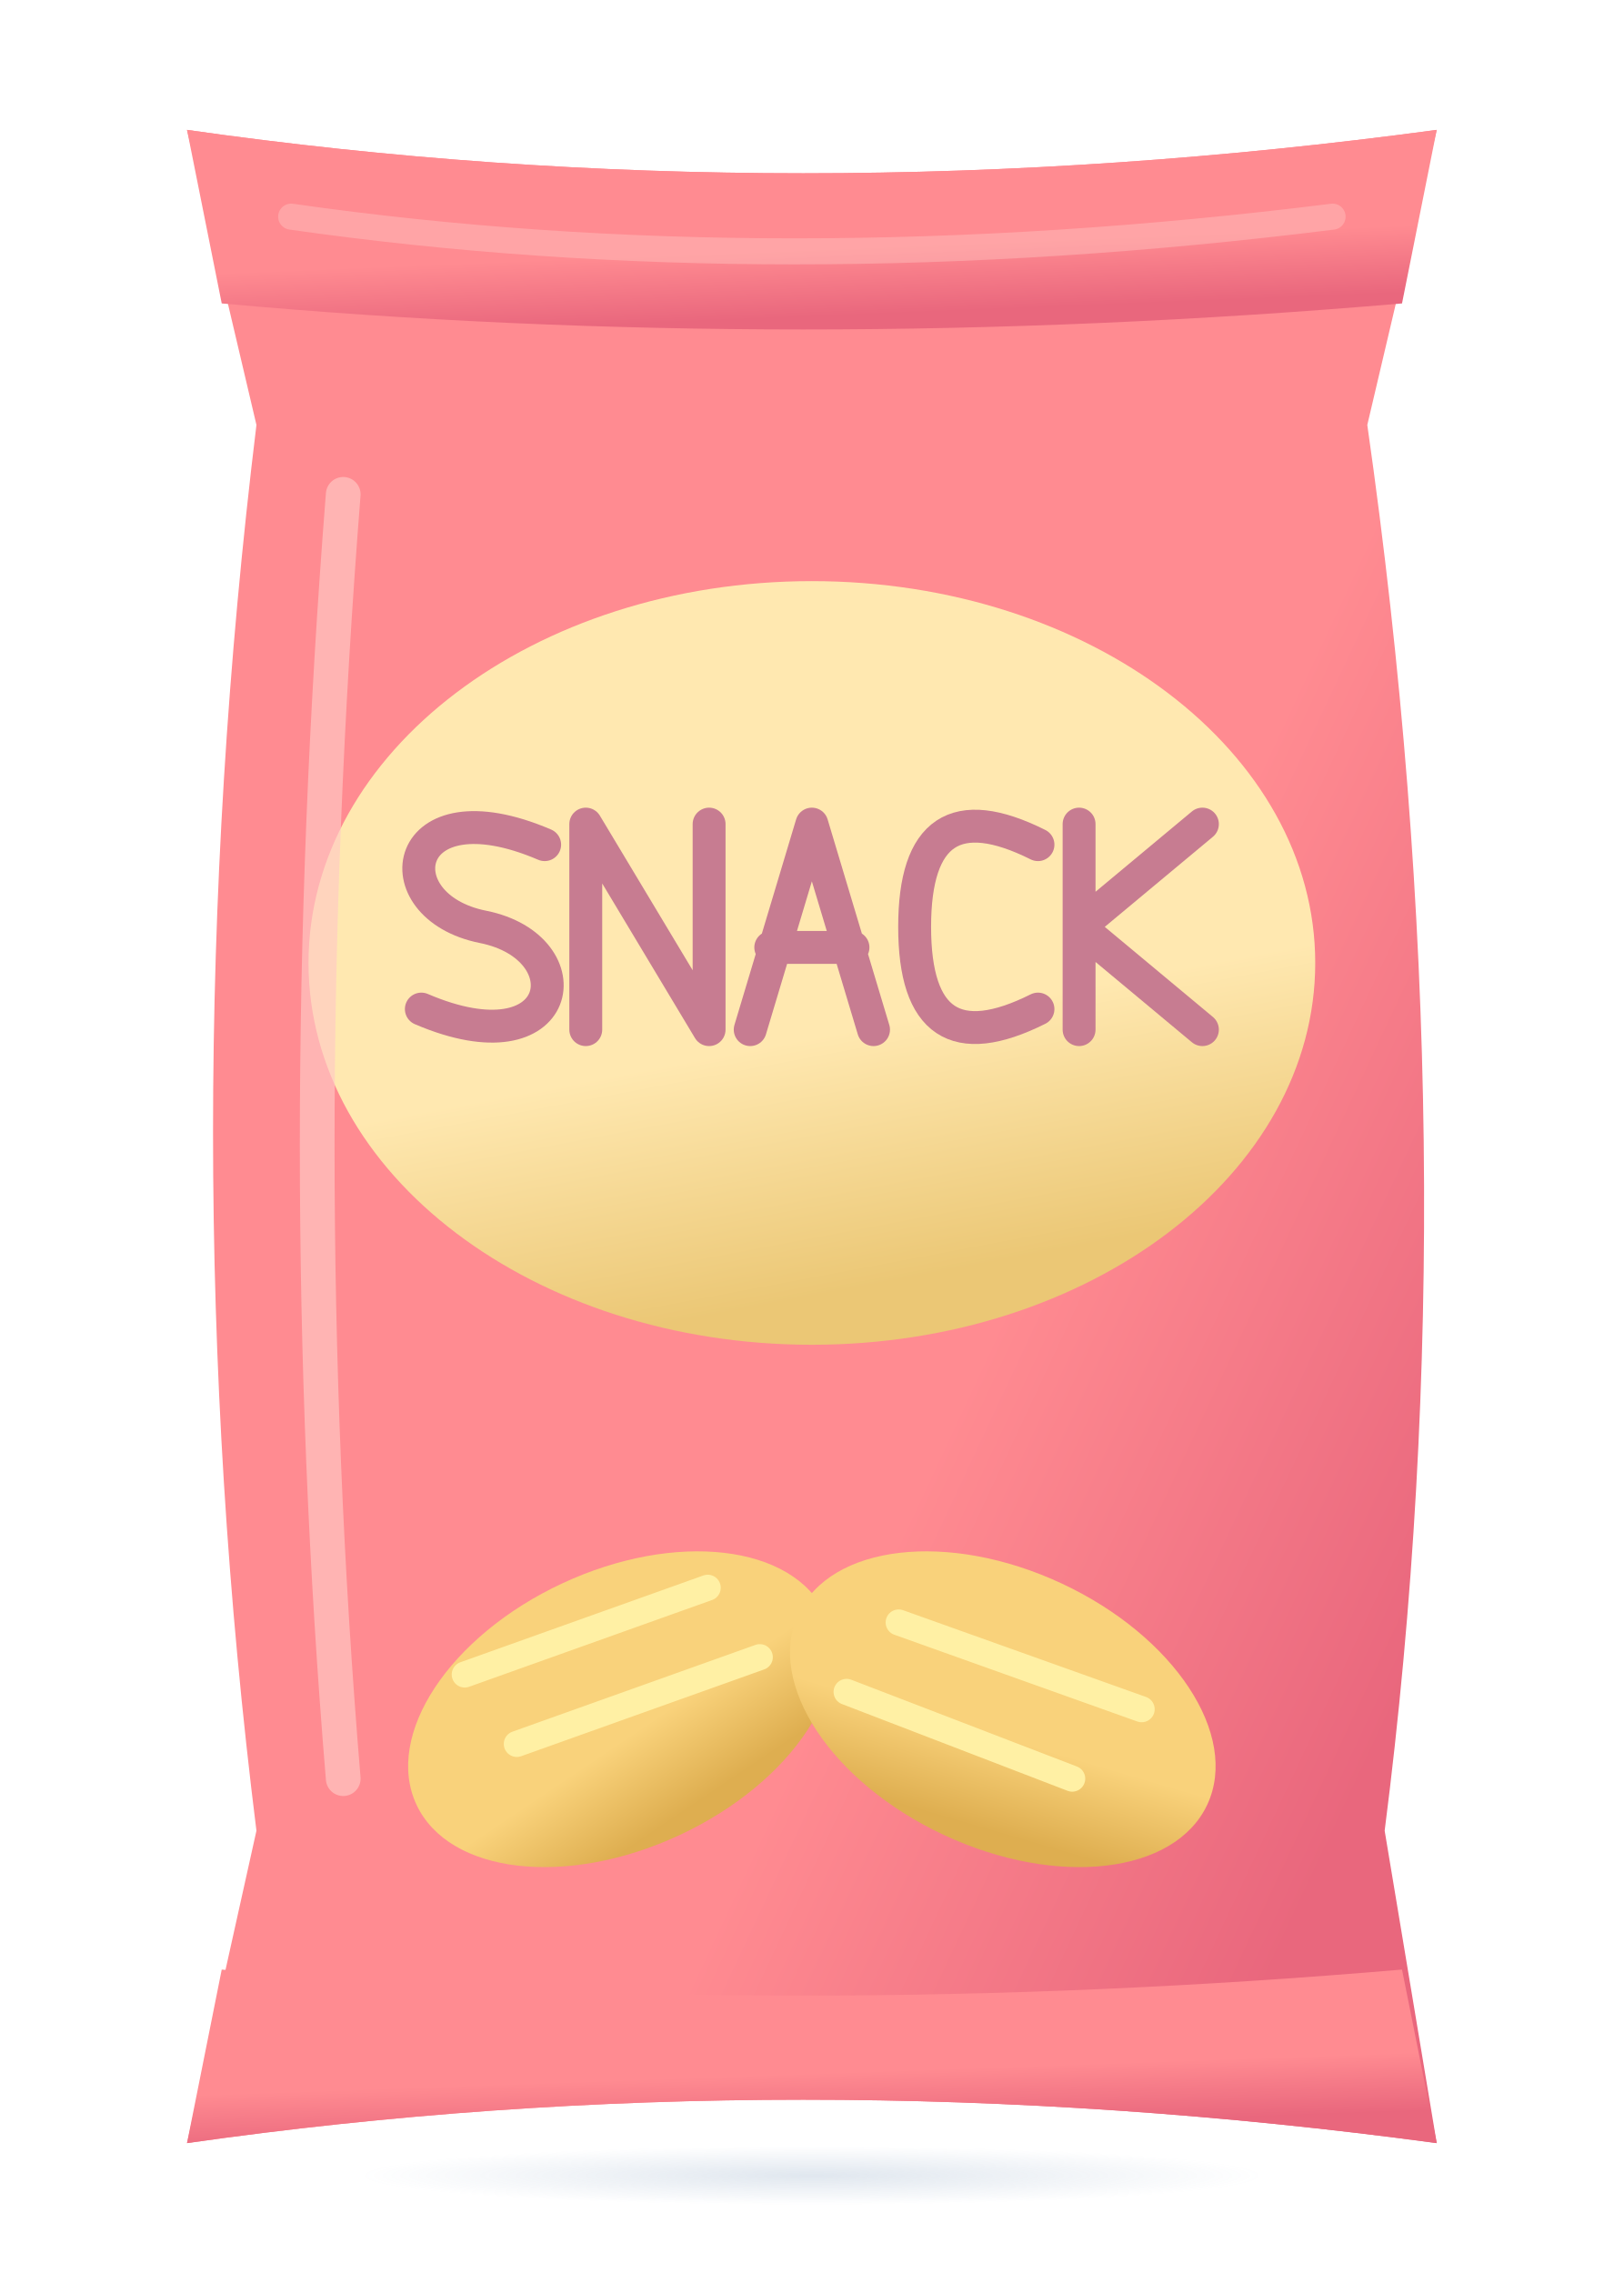
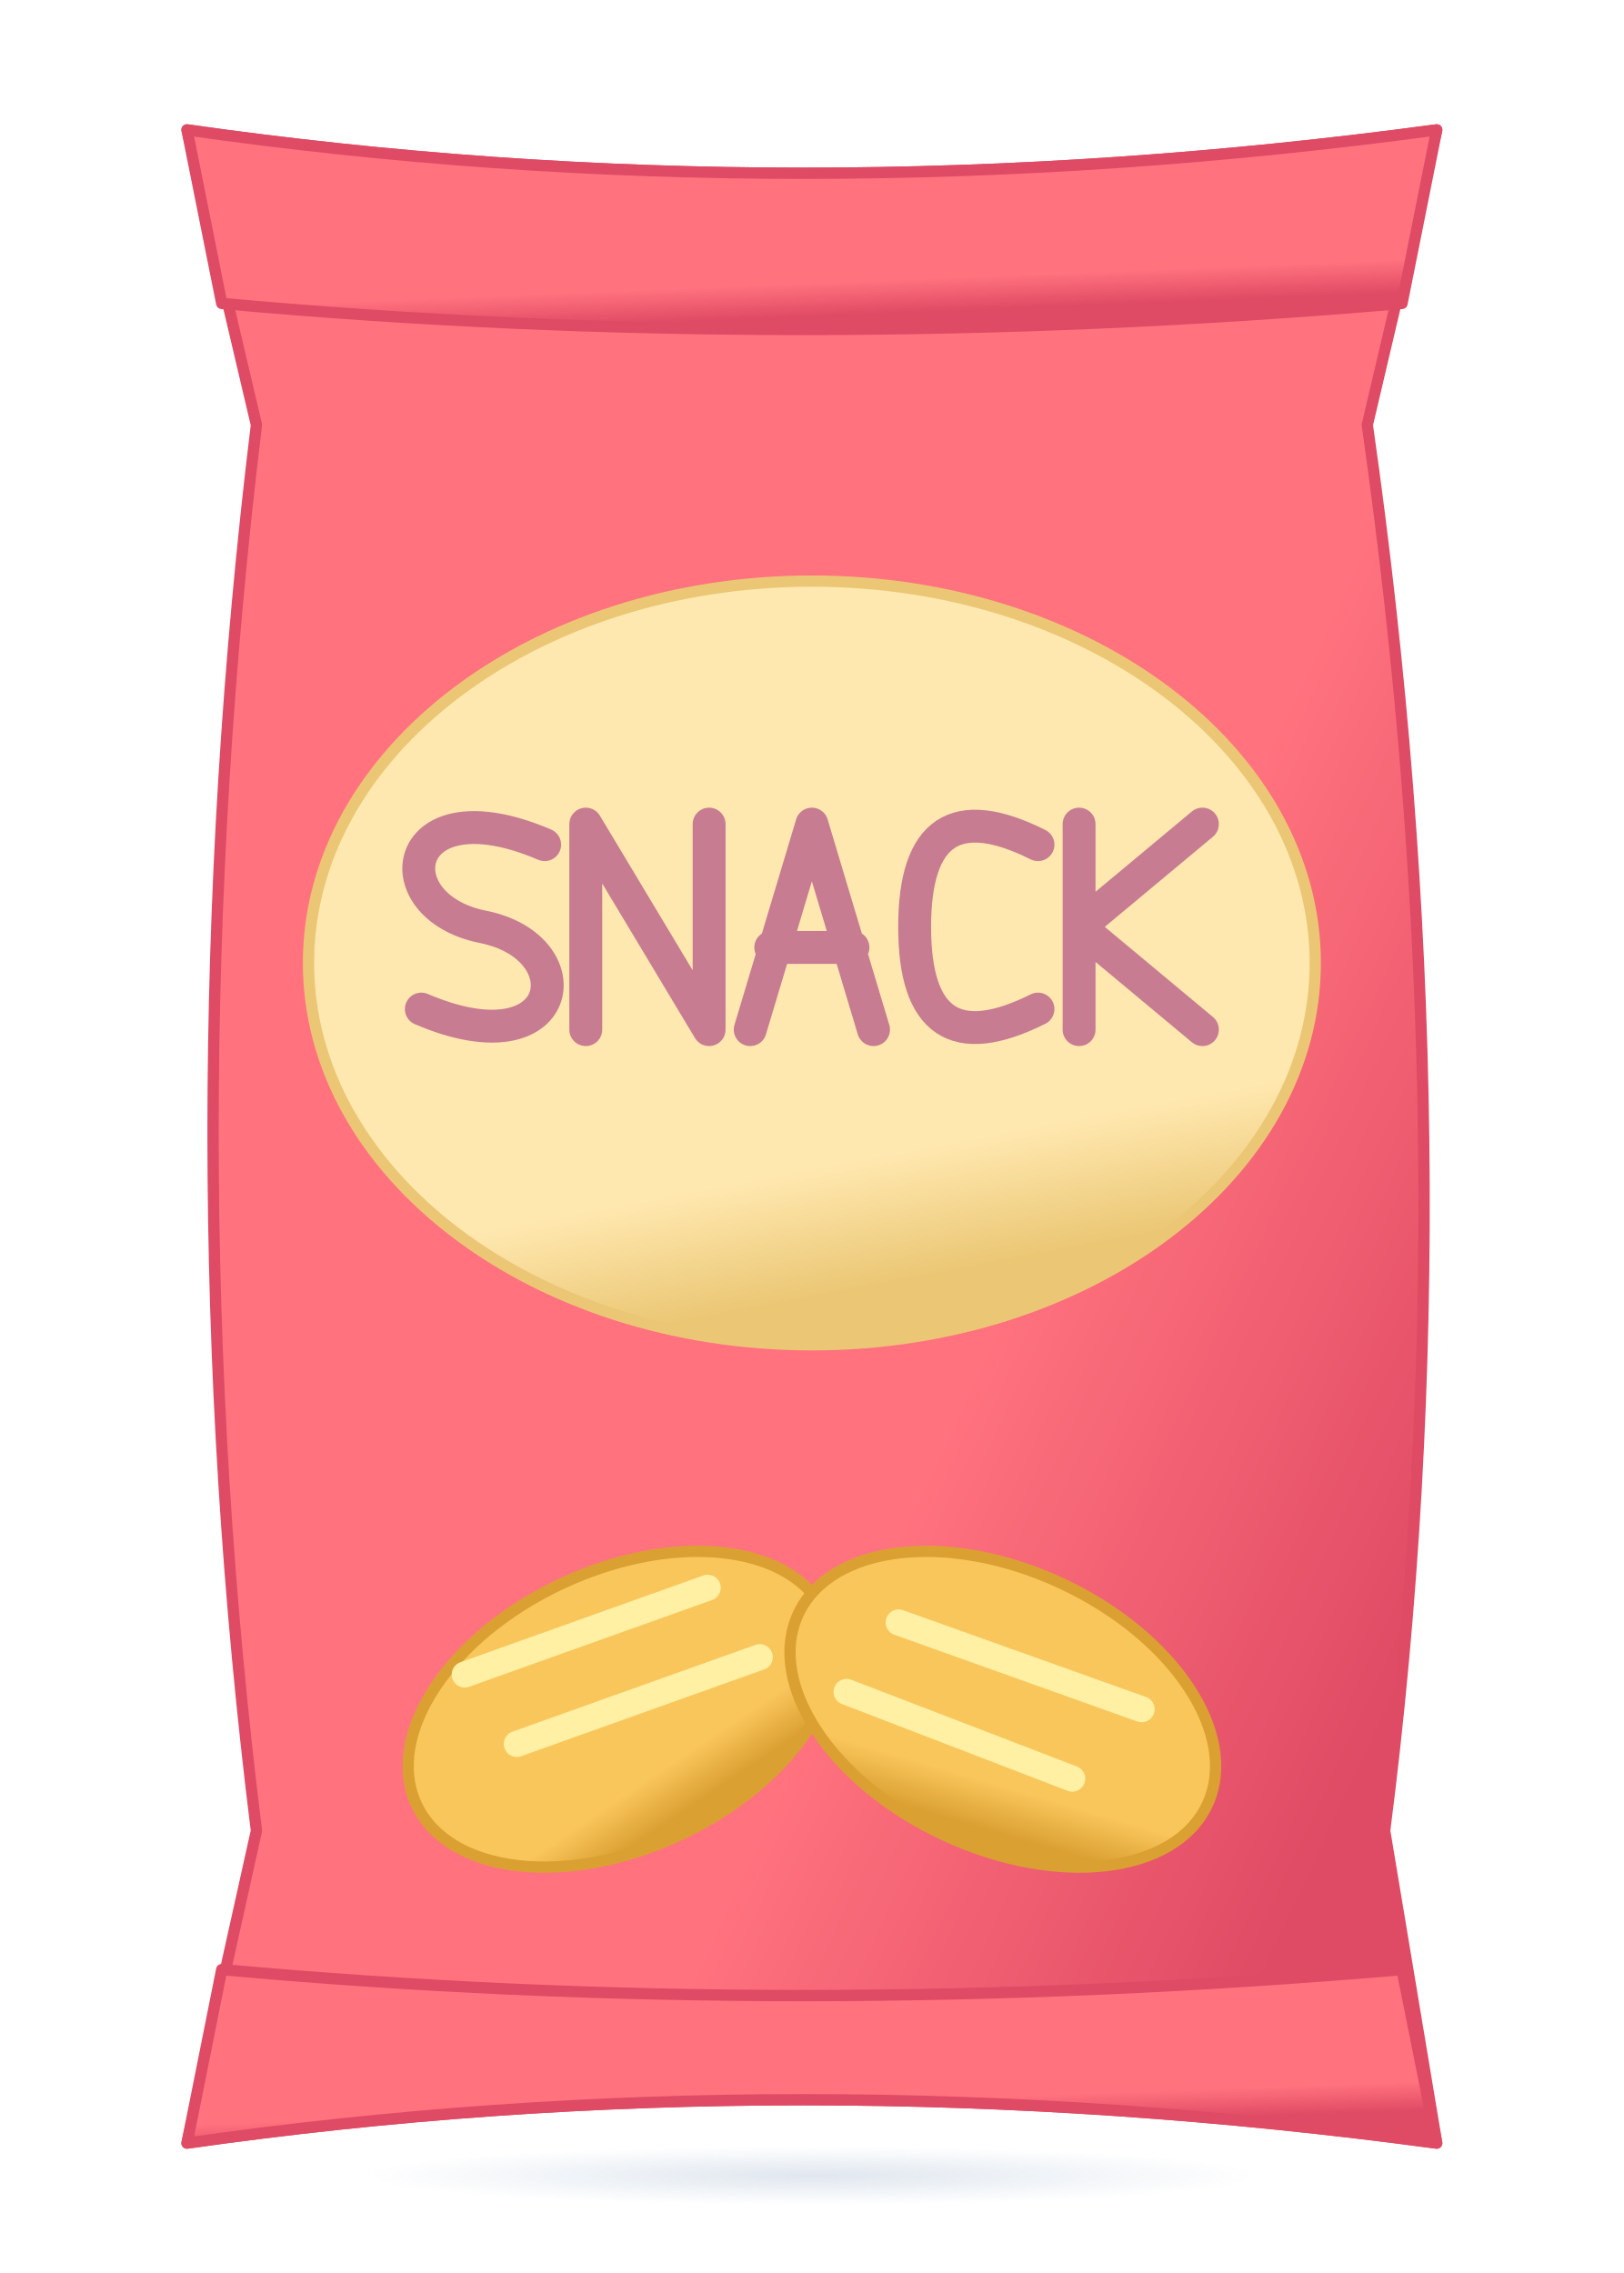
<svg xmlns="http://www.w3.org/2000/svg" viewBox="0 0 100 140" width="100" height="140" preserveAspectRatio="xMidYMid meet">
  <defs>
    <linearGradient id="red-linear" x1="0" y1="0" x2="1" y2=".75">
-       <stop stop-color="#ff8b91" />
-       <stop offset=".7" stop-color="#ff8b91" />
-       <stop offset="1" stop-color="#e9677d" />
+       <stop stop-color="#ff727e" />
+       <stop offset=".7" stop-color="#ff727e" />
+       <stop offset="1" stop-color="#df4a64" />
    </linearGradient>
    <linearGradient id="red" x1="0" y1="0" x2=".25" y2="1">
-       <stop stop-color="#ff8b91" />
-       <stop offset=".68" stop-color="#ff8b91" />
-       <stop offset="1" stop-color="#e9677d" />
+       <stop stop-color="#ff727e" />
+       <stop offset=".84" stop-color="#ff727e" />
+       <stop offset="1" stop-color="#df4a64" />
    </linearGradient>
    <linearGradient id="cream" x1="0" y1="0" x2=".25" y2="1">
      <stop stop-color="#ffe8b0" />
-       <stop offset=".68" stop-color="#ffe8b0" />
+       <stop offset=".84" stop-color="#ffe8b0" />
      <stop offset="1" stop-color="#ebc775" />
    </linearGradient>
    <linearGradient id="gold" x1="0" y1="0" x2=".25" y2="1">
-       <stop stop-color="#f9d27b" />
-       <stop offset=".68" stop-color="#f9d27b" />
-       <stop offset="1" stop-color="#deae50" />
+       <stop stop-color="#f9c65c" />
+       <stop offset=".84" stop-color="#f9c65c" />
+       <stop offset="1" stop-color="#dba032" />
    </linearGradient>
    <radialGradient id="floor-shadow">
      <stop stop-color="#6486ad" stop-opacity=".2" />
      <stop offset=".5" stop-color="#6486ad" stop-opacity=".1" />
      <stop offset="1" stop-color="#6486ad" stop-opacity="0" />
    </radialGradient>
  </defs>
  <ellipse cx="50.0" cy="134" rx="28" ry="1.8" fill="url(#floor-shadow)" />
  <g id="item-model" transform="translate(-3.448276 -5.896552) scale(1.068966)">
-     <path d="M14 13 Q49 18 86 13 L82 30 Q88 72 83 111 L86 129 Q49 124 14 129 L18 111 Q13 71 18 30Z" fill="url(#red-linear)" />
-     <path d="M14 13 Q49 18 86 13 L84 23 Q49 26 16 23Z" fill="url(#red)" />
-     <path d="M16 119 Q49 122 84 119 L86 129 Q49 124 14 129Z" fill="url(#red)" />
-     <path d="M20 18 Q48 22 80 18" fill="none" stroke="#ffcac5" stroke-width="1.5" stroke-linecap="round" stroke-linejoin="round" opacity=".4" />
-     <ellipse cx="50" cy="61" rx="29" ry="22" fill="url(#cream)" />
+     <path d="M14 13 Q49 18 86 13 L82 30 Q88 72 83 111 L86 129 Q49 124 14 129 L18 111 Q13 71 18 30Z" fill="url(#red-linear)" stroke="#df4a64" stroke-width=".65" stroke-linejoin="round" />
+     <path d="M14 13 Q49 18 86 13 L84 23 Q49 26 16 23Z" fill="url(#red)" stroke="#df4a64" stroke-width=".65" stroke-linejoin="round" />
+     <path d="M16 119 Q49 122 84 119 L86 129 Q49 124 14 129Z" fill="url(#red)" stroke="#df4a64" stroke-width=".65" stroke-linejoin="round" />
+     <ellipse cx="50" cy="61" rx="29" ry="22" fill="url(#cream)" stroke="#ebc775" stroke-width=".65" stroke-linejoin="round" />
    <g transform="translate(27.500 53) scale(1.18421)">
      <g transform="translate(0 0)">
        <path d="M6 1 C-1 -2 -2 4 3 5 C8 6 7 12 0 9" fill="none" stroke="#c77c91" stroke-width="1.6" stroke-linecap="round" stroke-linejoin="round" />
      </g>
      <g transform="translate(8 0)">
        <path d="M0 10 V0 L6 10 V0" fill="none" stroke="#c77c91" stroke-width="1.6" stroke-linecap="round" stroke-linejoin="round" />
      </g>
      <g transform="translate(16 0)">
        <path d="M0 10 L3 0 L6 10 M1 6 H5" fill="none" stroke="#c77c91" stroke-width="1.6" stroke-linecap="round" stroke-linejoin="round" />
      </g>
      <g transform="translate(24 0)">
        <path d="M6 1 Q0 -2 0 5 Q0 12 6 9" fill="none" stroke="#c77c91" stroke-width="1.6" stroke-linecap="round" stroke-linejoin="round" />
      </g>
      <g transform="translate(32 0)">
        <path d="M0 0 V10 M6 0 L0 5 L6 10" fill="none" stroke="#c77c91" stroke-width="1.6" stroke-linecap="round" stroke-linejoin="round" />
      </g>
    </g>
-     <ellipse cx="39" cy="104" rx="13" ry="8" fill="url(#gold)" transform="rotate(-25 39 104)" />
-     <ellipse cx="61" cy="104" rx="13" ry="8" fill="url(#gold)" transform="rotate(25 61 104)" />
+     <ellipse cx="39" cy="104" rx="13" ry="8" fill="url(#gold)" transform="rotate(-25 39 104)" stroke="#dba032" stroke-width=".65" stroke-linejoin="round" />
+     <ellipse cx="61" cy="104" rx="13" ry="8" fill="url(#gold)" transform="rotate(25 61 104)" stroke="#dba032" stroke-width=".65" stroke-linejoin="round" />
    <path d="M30 102 L44 97 M33 106 L47 101 M55 99 L69 104 M52 103 L65 108" fill="none" stroke="#fff0a4" stroke-width="1.5" stroke-linecap="round" stroke-linejoin="round" />
-     <path d="M23 34 Q20 72 23 108" fill="none" stroke="#ffcac5" stroke-width="2" stroke-linecap="round" stroke-linejoin="round" opacity=".65" />
  </g>
</svg>
